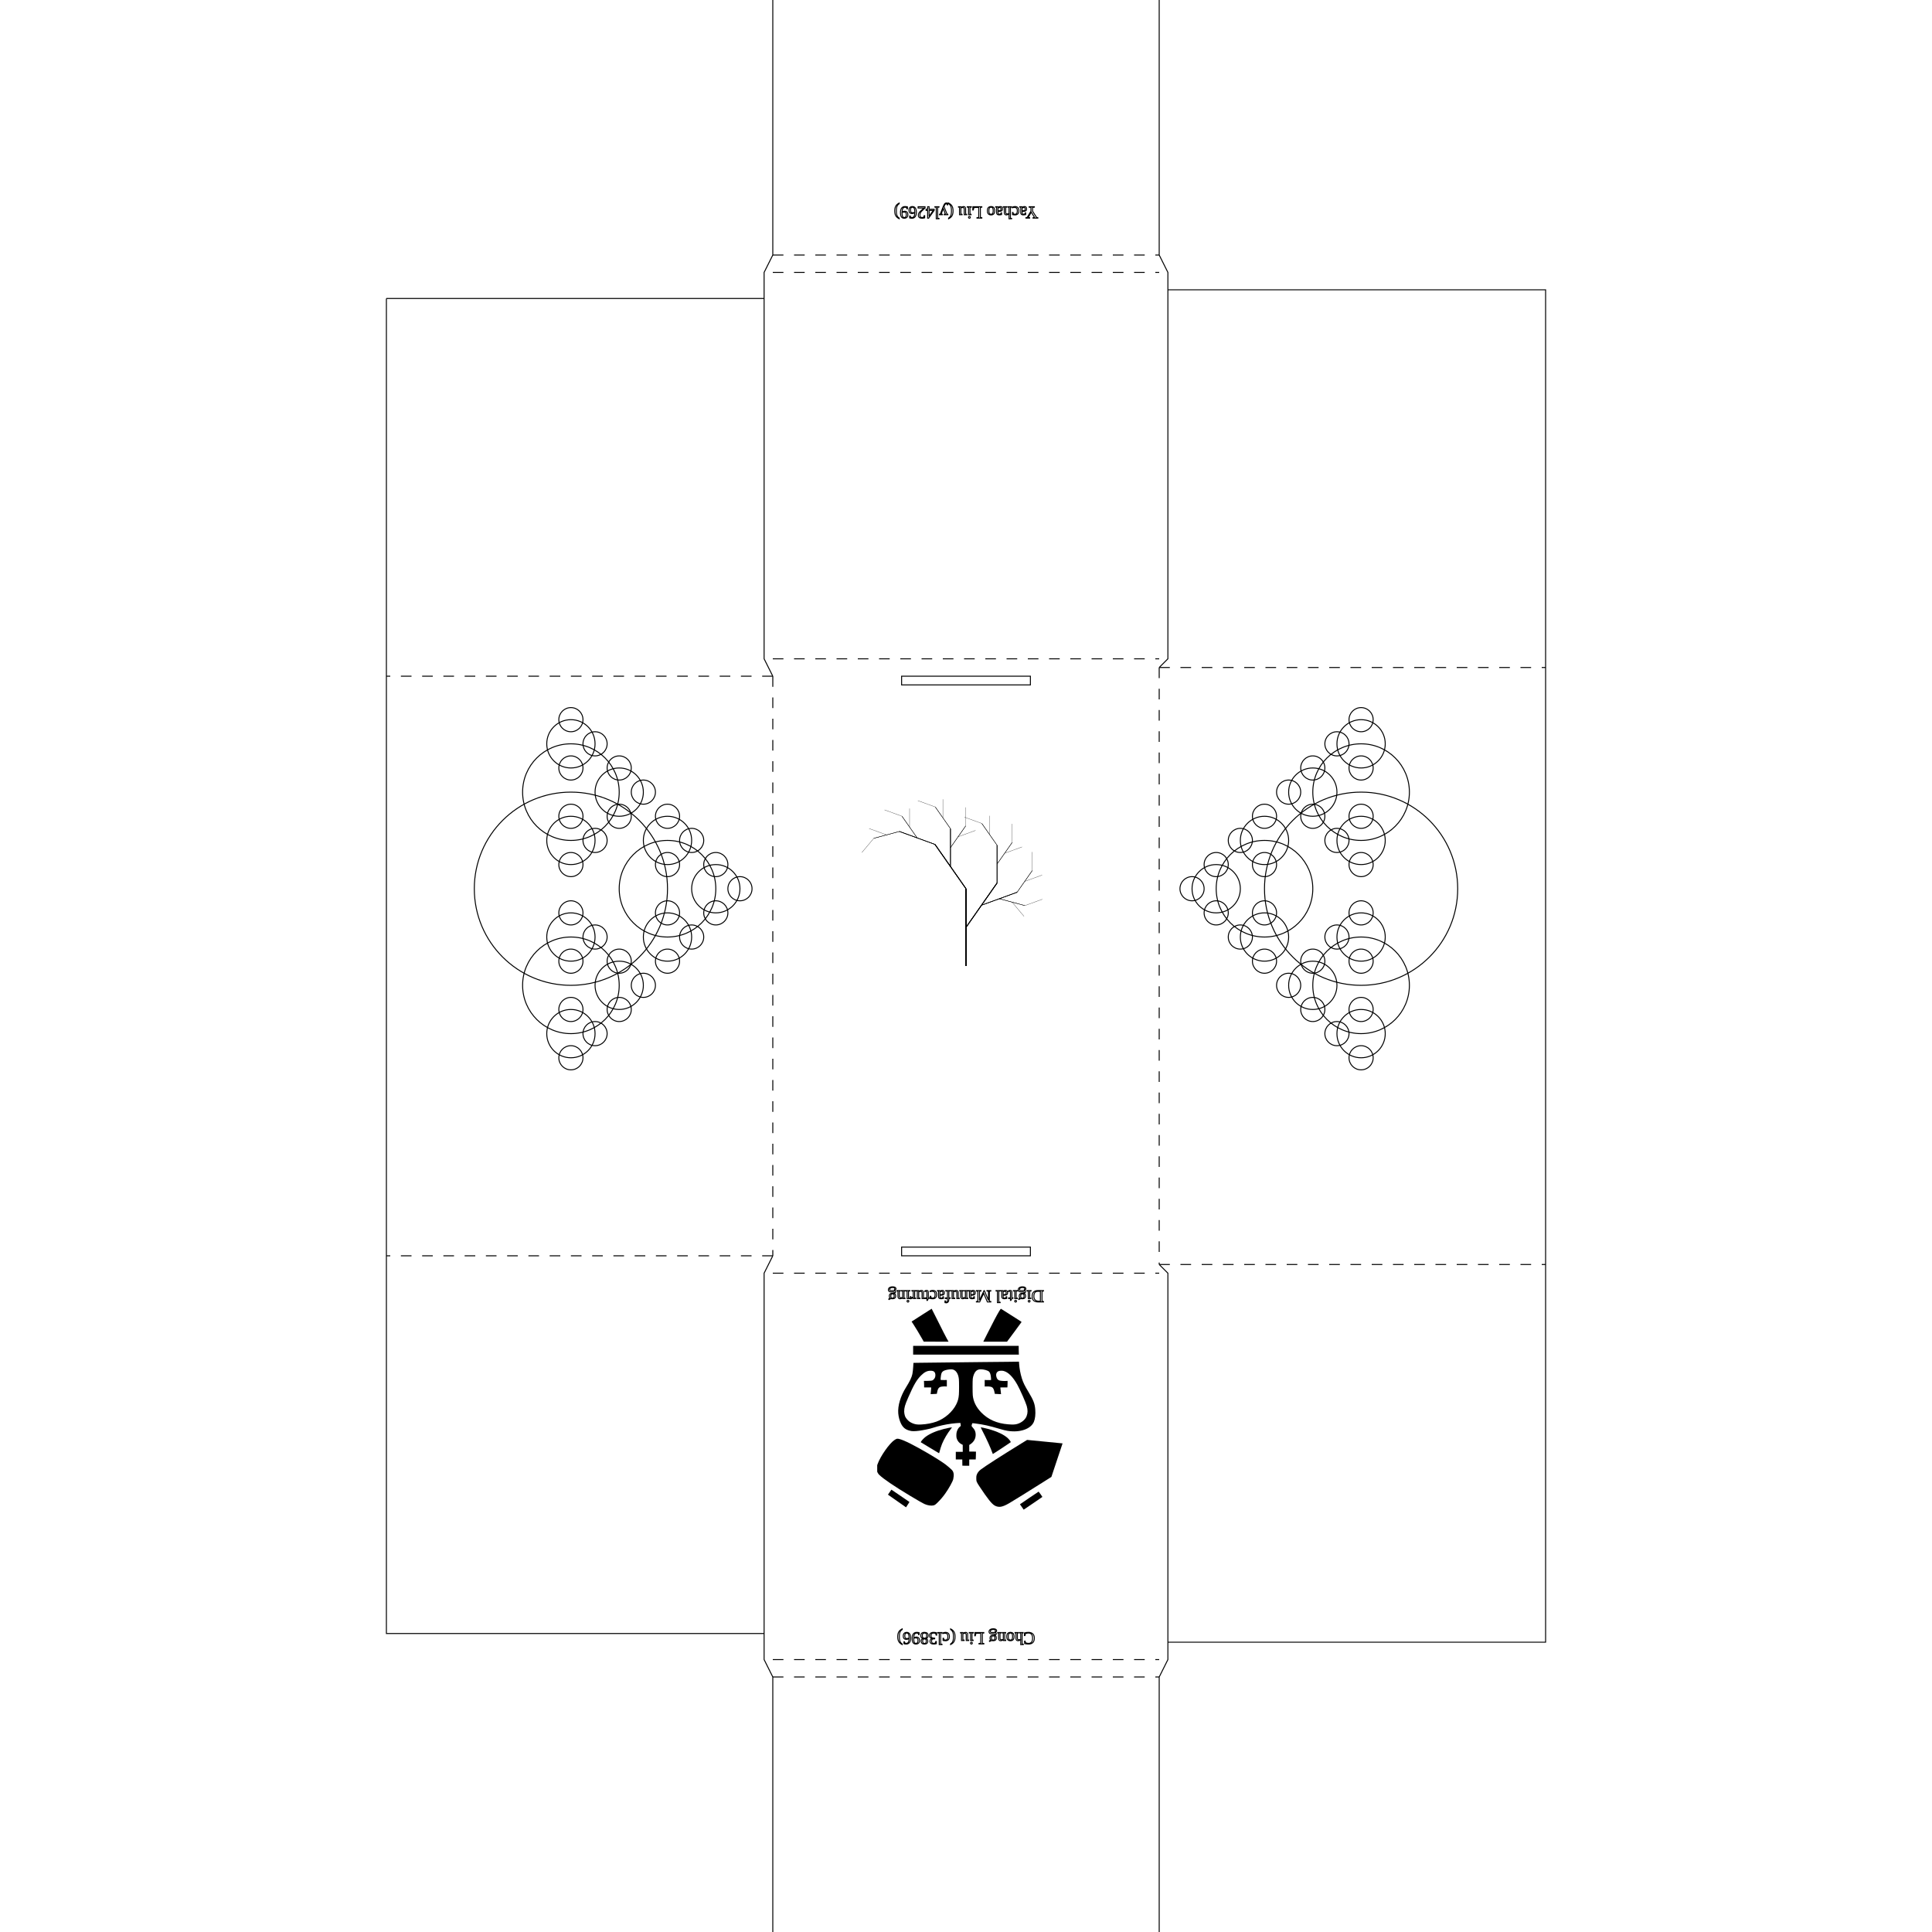
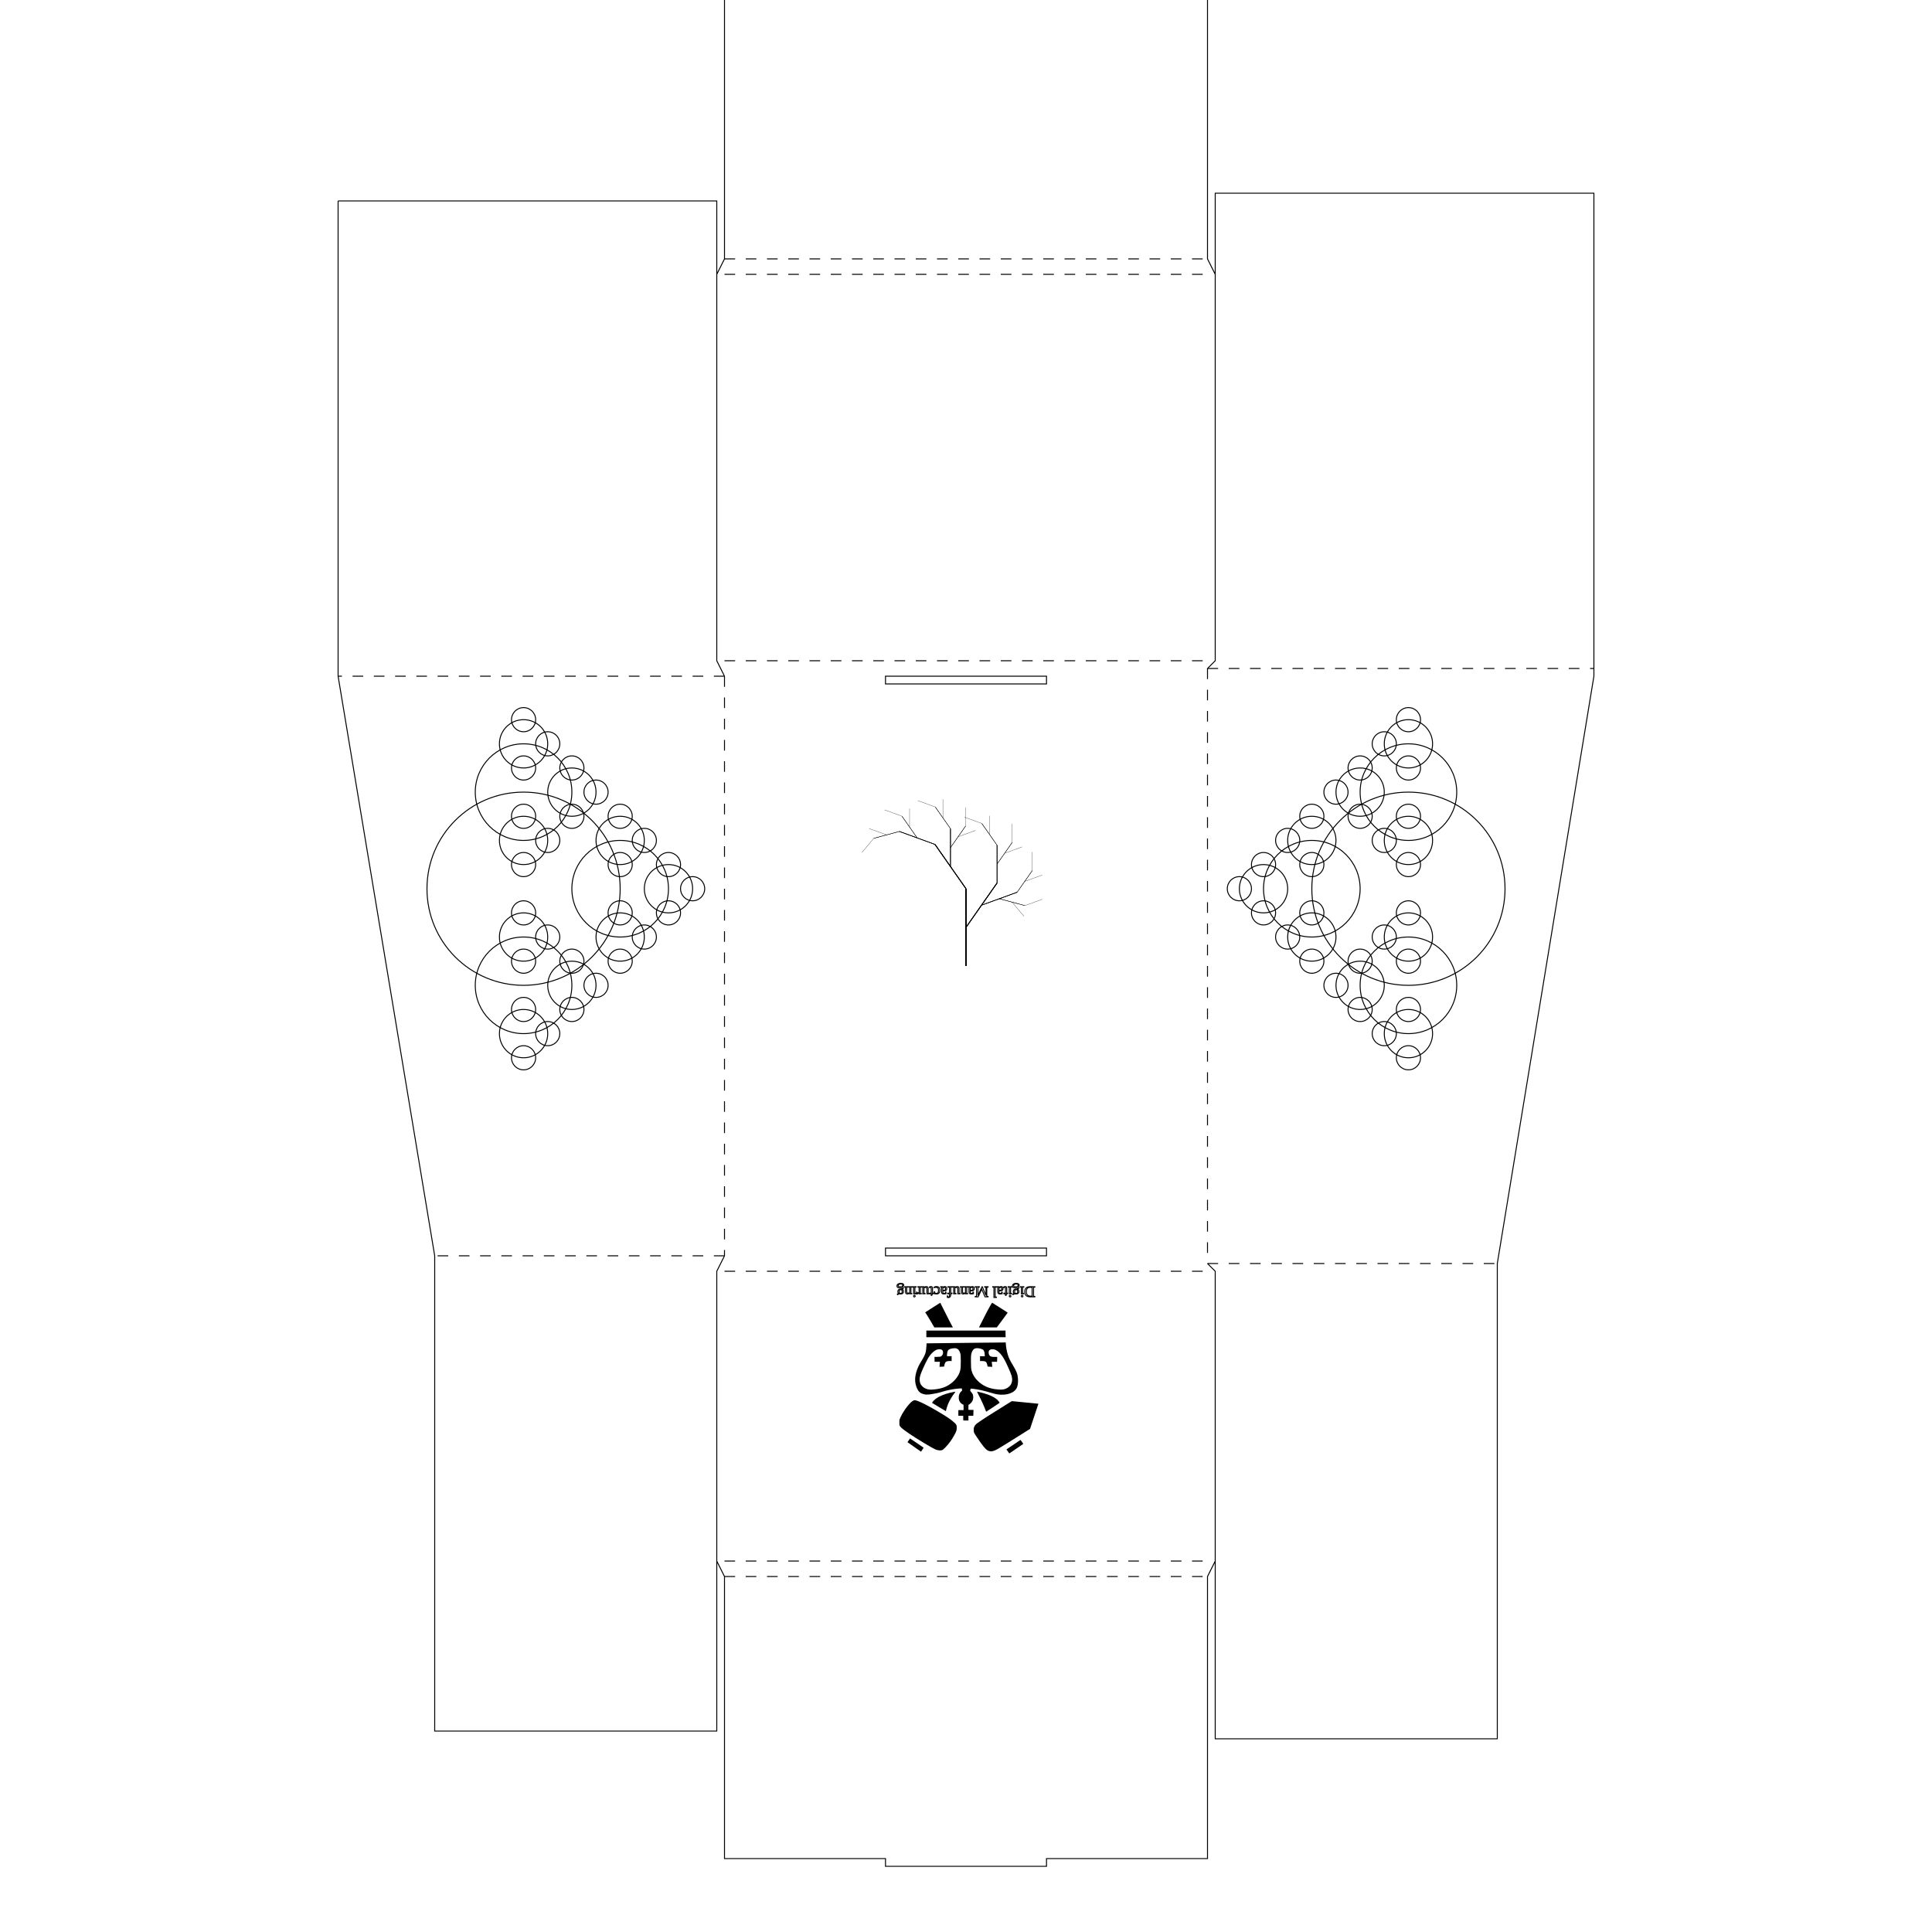
<svg xmlns="http://www.w3.org/2000/svg" xmlns:xlink="http://www.w3.org/1999/xlink" viewBox="-1000 -1000 2000 2000" version="1.1">
-   <polyline points="-600.0,-691.0 -209.0,-691.0 -209.0,-318.0 -200.0,-300.0 -209.0,-318.0 -209.0,-718.0 -200.0,-736.0 -200.0,-1127.0 -66.667,-1127.0 -66.667,-1136.0 66.667,-1136.0 66.667,-1127.0 200.0,-1127.0 200.0,-736.0 209.0,-718.0 209.0,-318.0 200.0,-309.0 209.0,-318.0 209.0,-700.0 600.0,-700.0 600.0,300.0 600.0,309.0 600.0,700.0 209.0,700.0 209.0,318.0 200.0,309.0 209.0,318.0 209.0,718.0 200.0,736.0 200.0,1127.0 66.667,1127.0 66.667,1136.0 -66.667,1136.0 -66.667,1127.0 -200.0,1127.0 -200.0,736.0 -209.0,718.0 -209.0,318.0 -200.0,300.0 -209.0,318.0 -209.0,691.0 -600.0,691.0 -600.0,300.0 -600.0,300.0 -600.0,-691.0" fill="none" stroke="black" />
-   <line x1="-200.0" y1="-736.0" x2="200.0" y2="-736.0" stroke="black" stroke-dasharray="11" />
-   <line x1="-200.0" y1="-718.0" x2="200.0" y2="-718.0" stroke="black" stroke-dasharray="11" />
-   <line x1="-200.0" y1="-318.0" x2="200.0" y2="-318.0" stroke="black" stroke-dasharray="11" />
-   <line x1="-200.0" y1="736.0" x2="200.0" y2="736.0" stroke="black" stroke-dasharray="11" />
-   <line x1="-200.0" y1="718.0" x2="200.0" y2="718.0" stroke="black" stroke-dasharray="11" />
-   <line x1="-200.0" y1="318.0" x2="200.0" y2="318.0" stroke="black" stroke-dasharray="11" />
-   <line x1="-200.0" y1="-300.0" x2="-600.0" y2="-300.0" stroke="black" stroke-dasharray="11" />
-   <line x1="-200.0" y1="300.0" x2="-600.0" y2="300.0" stroke="black" stroke-dasharray="11" />
-   <line x1="200.0" y1="-309.0" x2="600.0" y2="-309.0" stroke="black" stroke-dasharray="11" />
-   <line x1="200.0" y1="309.0" x2="600.0" y2="309.0" stroke="black" stroke-dasharray="11" />
-   <line x1="-200.0" y1="-300.0" x2="-200.0" y2="300.0" stroke="black" stroke-dasharray="11" />
-   <line x1="200.0" y1="-309.0" x2="200.0" y2="309.0" stroke="black" stroke-dasharray="11" />
-   <rect x="-66.667" y="-300" width="133.333" height="9" stroke="black" fill="none" />
-   <rect x="-66.667" y="291" width="133.333" height="9" stroke="black" fill="none" />
-   <text x="0" y="-336" transform="rotate(180, 0, 0)" style="fill: none; stroke: black;  font-size: 18px;" text-anchor="middle">Digital Manufacturing</text>
-   <text x="0" y="786" transform="rotate(180, 0, 0)" style="fill: none; stroke: black;  font-size: 18px;" text-anchor="middle">Yachao Liu (yl4269)</text>
-   <text x="0" y="-690" transform="rotate(180, 0, 0)" style="fill: none; stroke: black;  font-size: 18px;" text-anchor="middle">Chong Liu (cl3896)</text>
-   <g transform="translate(100 354) rotate(180 0 0) scale(0.016, -0.016)" fill="#000000" stroke="none">
+   <polyline points="-650.0,-792.0 -258.0,-792.0 -258.0,-316.0 -250.0,-300.0 -258.0,-316.0 -258.0,-716.0 -250.0,-732.0 -250.0,-1124.0 -83.333,-1124.0 -83.333,-1132.0 83.333,-1132.0 83.333,-1124.0 250.0,-1124.0 250.0,-732.0 258.0,-716.0 258.0,-316.0 250.0,-308.0 258.0,-316.0 258.0,-800.0 650.0,-800.0 650.0,-300.0 550.0,308.0 550.0,800.0 258.0,800.0 258.0,316.0 250.0,308.0 258.0,316.0 258.0,616.0 250.0,632.0 250.0,924.0 83.333,924.0 83.333,932.0 -83.333,932.0 -83.333,924.0 -250.0,924.0 -250.0,632.0 -258.0,616.0 -258.0,316.0 -250.0,300.0 -258.0,316.0 -258.0,792.0 -550.0,792.0 -550.0,300.0 -650.0,-300.0 -650.0,-792.0" fill="none" stroke="black" />
+   <line x1="-250.0" y1="-732.0" x2="250.0" y2="-732.0" stroke="black" stroke-dasharray="11" />
+   <line x1="-250.0" y1="-716.0" x2="250.0" y2="-716.0" stroke="black" stroke-dasharray="11" />
+   <line x1="-250.0" y1="-316.0" x2="250.0" y2="-316.0" stroke="black" stroke-dasharray="11" />
+   <line x1="-250.0" y1="632.0" x2="250.0" y2="632.0" stroke="black" stroke-dasharray="11" />
+   <line x1="-250.0" y1="616.0" x2="250.0" y2="616.0" stroke="black" stroke-dasharray="11" />
+   <line x1="-250.0" y1="316.0" x2="250.0" y2="316.0" stroke="black" stroke-dasharray="11" />
+   <line x1="-250.0" y1="-300.0" x2="-650.0" y2="-300.0" stroke="black" stroke-dasharray="11" />
+   <line x1="-250.0" y1="300.0" x2="-550.0" y2="300.0" stroke="black" stroke-dasharray="11" />
+   <line x1="250.0" y1="-308.0" x2="650.0" y2="-308.0" stroke="black" stroke-dasharray="11" />
+   <line x1="250.0" y1="308.0" x2="550.0" y2="308.0" stroke="black" stroke-dasharray="11" />
+   <line x1="-250.0" y1="-300.0" x2="-250.0" y2="300.0" stroke="black" stroke-dasharray="11" />
+   <line x1="250.0" y1="-308.0" x2="250.0" y2="308.0" stroke="black" stroke-dasharray="11" />
+   <rect x="-83.333" y="-300" width="166.667" height="8" stroke="black" fill="none" />
+   <rect x="-83.333" y="292" width="166.667" height="8" stroke="black" fill="none" />
+   <text x="0" y="-332" transform="rotate(180, 0, 0)" style="fill: none; stroke: black;  font-size: 16px;" text-anchor="middle">Digital Manufacturing</text>
+   <g transform="translate(75 348) rotate(180 0 0) scale(0.012, -0.012)" fill="#000000" stroke="none">
    <path d="M1912 12640 c-332 -224 -604 -411 -605 -415 -3 -9 237 -345 244 -342   22 8 1209 814 1209 820 0 7 -240 348 -243 346 -1 0 -274 -184 -605 -409z" />
    <path d="M10093 12842 c-20 -31 -70 -109 -111 -172 l-74 -114 22 -18 c12 -10   275 -190 583 -400 l561 -381 22 28 c12 16 63 88 113 161 l91 132 -278 195   c-152 106 -416 291 -585 410 l-308 216 -36 -57z" />
    <path d="M3990 12859 c-143 -25 -315 -99 -545 -234 -305 -179 -1143 -699   -2180 -1353 l-540 -341 -361 -1084 -362 -1085 52 -5 c28 -3 544 -54 1147 -113   l1095 -107 355 218 c1311 808 2319 1454 2635 1692 144 107 236 232 280 378 14   45 18 93 18 190 0 213 -8 234 -230 569 -503 757 -763 1084 -954 1196 -125 74   -275 103 -410 79z" />
    <path d="M8364 12776 c-100 -23 -136 -49 -297 -209 -176 -175 -317 -341 -469   -553 -236 -330 -487 -780 -523 -939 -27 -119 -38 -259 -26 -346 19 -139 67   -219 201 -330 41 -34 107 -92 145 -128 171 -161 620 -458 1275 -843 905 -532   1575 -869 1884 -948 148 -38 185 -30 338 74 317 213 897 1042 1070 1527 l33   94 0 210 0 210 -33 69 c-23 49 -52 88 -100 135 -262 257 -967 735 -1983 1346   -490 295 -846 497 -963 548 -188 81 -412 115 -552 83z" />
    <path d="M6040 10005 l0 -205 -209 0 -209 0 -6 -82 c-3 -46 -7 -159 -8 -253   l-3 -170 218 -3 217 -2 0 -213 0 -213 -76 -49 c-112 -73 -214 -186 -269 -298   -97 -198 -95 -455 6 -633 15 -28 65 -93 110 -144 79 -91 81 -95 75 -134 -7   -46 -35 -137 -45 -148 -4 -5 -79 1 -166 12 -553 70 -934 154 -1610 355 -243   72 -359 101 -506 125 -792 129 -1507 -117 -1702 -585 -81 -195 -113 -482 -88   -795 30 -377 116 -600 432 -1125 250 -415 345 -608 432 -880 95 -295 164 -666   183 -982 l7 -112 26 4 c14 2 357 7 761 10 404 3 1111 10 1570 15 459 6 1472   17 2250 25 778 8 1596 17 1817 21 l402 6 5 62 c3 33 8 115 11 181 7 156 31   365 55 482 44 213 166 468 413 863 355 567 540 1189 500 1679 -20 234 -84 473   -178 663 -131 261 -287 387 -570 459 -105 26 -137 30 -258 30 -205 -1 -443   -33 -819 -111 -233 -49 -282 -61 -437 -111 -361 -117 -796 -213 -1186 -264   -159 -21 -435 -45 -511 -45 l-62 0 -6 33 c-3 17 -8 61 -12 98 l-6 65 49 38   c99 75 173 197 214 351 28 107 31 301 6 395 -47 177 -170 327 -329 403 l-67   32 0 228 -1 227 225 0 225 0 0 245 0 245 -210 0 -210 0 -2 203 -3 202 -222 3   -223 2 0 -205z m-2525 -2476 c729 -55 1303 -309 1753 -773 324 -335 504 -700   544 -1102 16 -171 17 -942 0 -1077 -24 -190 -104 -387 -197 -483 -87 -89 -181   -125 -323 -125 -198 1 -436 66 -531 147 -69 58 -120 226 -129 426 l-5 116 58   7 c32 4 125 4 206 1 l149 -7 0 212 0 212 -83 -6 c-98 -8 -260 6 -335 28 -94   28 -146 93 -190 235 -11 36 -25 99 -32 141 l-12 75 -201 12 c-111 6 -202 10   -204 9 -1 -2 9 -97 22 -213 14 -115 25 -212 25 -216 0 -5 -103 -8 -229 -8   l-228 0 -7 -92 c-3 -50 -6 -145 -6 -211 l0 -120 93 6 c141 10 371 -7 437 -32   108 -40 164 -112 196 -248 40 -170 -10 -295 -141 -355 -69 -30 -232 -37 -325   -13 -303 78 -602 377 -891 890 -170 302 -549 1158 -608 1375 -73 267 -71 449   9 662 82 221 326 423 605 503 147 41 279 47 580 24z m5920 6 c147 -14 342 -88   469 -179 122 -87 252 -245 292 -357 29 -82 54 -214 54 -289 -1 -266 -46 -424   -263 -920 -361 -826 -549 -1147 -836 -1430 -209 -205 -371 -289 -582 -298   -180 -8 -275 38 -319 156 -31 81 -25 213 12 294 31 67 98 142 150 169 49 25   185 38 397 39 l164 0 -6 68 c-4 37 -7 131 -7 210 l0 142 -228 0 c-126 0 -231   2 -233 4 -3 3 6 100 19 216 13 116 22 213 20 215 -2 2 -93 -1 -203 -8 l-199   -12 -17 -95 c-38 -214 -92 -307 -201 -348 -71 -27 -246 -44 -350 -36 l-78 7 0   -211 0 -210 188 2 c103 0 194 -2 202 -5 13 -5 14 -26 9 -130 -7 -129 -36 -274   -70 -340 -25 -49 -91 -107 -158 -136 -121 -54 -373 -94 -505 -81 -238 23 -412   272 -446 638 -15 157 -15 808 0 995 19 246 63 410 165 620 237 488 749 935   1290 1129 290 103 632 168 975 185 153 7 179 7 295 -4z" />
    <path d="M3935 9075 c-314 -207 -574 -382 -579 -389 -15 -22 67 -139 164 -237   246 -244 704 -462 1322 -628 186 -49 442 -105 457 -99 4 2 -37 89 -92 193   -266 506 -578 1195 -672 1483 -9 28 -20 52 -23 52 -4 0 -264 -169 -577 -375z" />
    <path d="M7961 9298 c-29 -127 -108 -374 -162 -505 -130 -314 -342 -673 -564   -958 -47 -60 -81 -111 -76 -113 17 -6 325 57 513 104 508 128 916 303 1199   516 97 74 246 229 281 294 l27 50 -587 355 c-322 195 -591 355 -597 357 -6 1   -21 -41 -34 -100z" />
    <path d="M2833 2953 c4 -38 7 -166 7 -285 l0 -218 3415 0 3415 0 0 285 0 285   -3421 0 -3422 0 6 -67z" />
    <path d="M3125 1550 c-259 -347 -470 -635 -470 -641 0 -6 54 -46 120 -88 519   -333 1194 -761 1207 -766 19 -8 43 23 125 160 147 244 419 761 779 1478 l244   487 -768 0 -768 0 -469 -630z" />
    <path d="M7398 2148 c101 -168 417 -783 787 -1531 154 -312 283 -567 287 -567   3 0 267 167 585 372 318 204 608 391 645 414 l68 44 -114 172 c-128 194 -407   658 -566 940 l-105 187 -803 1 -804 0 20 -32z" />
  </g>
-   <circle cx="409" cy="-80" r="100" stroke="black" fill="none" />
-   <circle cx="309" cy="-80" r="50" stroke="black" fill="none" />
-   <circle cx="259" cy="-80" r="25" stroke="black" fill="none" />
-   <circle cx="234" cy="-80" r="12.5" stroke="black" fill="none" />
-   <circle cx="259" cy="-105" r="12.5" stroke="black" fill="none" />
-   <circle cx="259" cy="-55" r="12.5" stroke="black" fill="none" />
-   <circle cx="309" cy="-130" r="25" stroke="black" fill="none" />
-   <circle cx="284" cy="-130" r="12.5" stroke="black" fill="none" />
-   <circle cx="309" cy="-155" r="12.5" stroke="black" fill="none" />
-   <circle cx="309" cy="-105" r="12.5" stroke="black" fill="none" />
-   <circle cx="309" cy="-30" r="25" stroke="black" fill="none" />
-   <circle cx="284" cy="-30" r="12.5" stroke="black" fill="none" />
-   <circle cx="309" cy="-55" r="12.5" stroke="black" fill="none" />
-   <circle cx="309" cy="-5" r="12.5" stroke="black" fill="none" />
-   <circle cx="409" cy="-180" r="50" stroke="black" fill="none" />
-   <circle cx="359" cy="-180" r="25" stroke="black" fill="none" />
-   <circle cx="334" cy="-180" r="12.5" stroke="black" fill="none" />
-   <circle cx="359" cy="-205" r="12.5" stroke="black" fill="none" />
-   <circle cx="359" cy="-155" r="12.5" stroke="black" fill="none" />
-   <circle cx="409" cy="-230" r="25" stroke="black" fill="none" />
-   <circle cx="384" cy="-230" r="12.5" stroke="black" fill="none" />
-   <circle cx="409" cy="-255" r="12.5" stroke="black" fill="none" />
-   <circle cx="409" cy="-205" r="12.5" stroke="black" fill="none" />
-   <circle cx="409" cy="-130" r="25" stroke="black" fill="none" />
-   <circle cx="384" cy="-130" r="12.5" stroke="black" fill="none" />
-   <circle cx="409" cy="-155" r="12.5" stroke="black" fill="none" />
-   <circle cx="409" cy="-105" r="12.5" stroke="black" fill="none" />
-   <circle cx="409" cy="20" r="50" stroke="black" fill="none" />
-   <circle cx="359" cy="20" r="25" stroke="black" fill="none" />
-   <circle cx="334" cy="20" r="12.5" stroke="black" fill="none" />
-   <circle cx="359" cy="-5" r="12.5" stroke="black" fill="none" />
-   <circle cx="359" cy="45" r="12.5" stroke="black" fill="none" />
-   <circle cx="409" cy="-30" r="25" stroke="black" fill="none" />
-   <circle cx="384" cy="-30" r="12.5" stroke="black" fill="none" />
-   <circle cx="409" cy="-55" r="12.5" stroke="black" fill="none" />
-   <circle cx="409" cy="-5" r="12.5" stroke="black" fill="none" />
-   <circle cx="409" cy="70" r="25" stroke="black" fill="none" />
-   <circle cx="384" cy="70" r="12.5" stroke="black" fill="none" />
-   <circle cx="409" cy="45" r="12.5" stroke="black" fill="none" />
-   <circle cx="409" cy="95" r="12.5" stroke="black" fill="none" />
-   <circle cx="-409" cy="-80" r="100" stroke="black" fill="none" />
-   <circle cx="-309" cy="-80" r="50" stroke="black" fill="none" />
-   <circle cx="-259" cy="-80" r="25" stroke="black" fill="none" />
-   <circle cx="-234" cy="-80" r="12.5" stroke="black" fill="none" />
-   <circle cx="-259" cy="-105" r="12.5" stroke="black" fill="none" />
-   <circle cx="-259" cy="-55" r="12.5" stroke="black" fill="none" />
-   <circle cx="-309" cy="-130" r="25" stroke="black" fill="none" />
-   <circle cx="-284" cy="-130" r="12.5" stroke="black" fill="none" />
-   <circle cx="-309" cy="-155" r="12.5" stroke="black" fill="none" />
-   <circle cx="-309" cy="-105" r="12.5" stroke="black" fill="none" />
-   <circle cx="-309" cy="-30" r="25" stroke="black" fill="none" />
-   <circle cx="-284" cy="-30" r="12.5" stroke="black" fill="none" />
-   <circle cx="-309" cy="-55" r="12.5" stroke="black" fill="none" />
-   <circle cx="-309" cy="-5" r="12.5" stroke="black" fill="none" />
-   <circle cx="-409" cy="-180" r="50" stroke="black" fill="none" />
-   <circle cx="-359" cy="-180" r="25" stroke="black" fill="none" />
-   <circle cx="-334" cy="-180" r="12.5" stroke="black" fill="none" />
-   <circle cx="-359" cy="-205" r="12.5" stroke="black" fill="none" />
-   <circle cx="-359" cy="-155" r="12.5" stroke="black" fill="none" />
-   <circle cx="-409" cy="-230" r="25" stroke="black" fill="none" />
-   <circle cx="-384" cy="-230" r="12.5" stroke="black" fill="none" />
-   <circle cx="-409" cy="-255" r="12.5" stroke="black" fill="none" />
-   <circle cx="-409" cy="-205" r="12.5" stroke="black" fill="none" />
-   <circle cx="-409" cy="-130" r="25" stroke="black" fill="none" />
-   <circle cx="-384" cy="-130" r="12.5" stroke="black" fill="none" />
-   <circle cx="-409" cy="-155" r="12.5" stroke="black" fill="none" />
-   <circle cx="-409" cy="-105" r="12.5" stroke="black" fill="none" />
-   <circle cx="-409" cy="20" r="50" stroke="black" fill="none" />
-   <circle cx="-359" cy="20" r="25" stroke="black" fill="none" />
-   <circle cx="-334" cy="20" r="12.5" stroke="black" fill="none" />
-   <circle cx="-359" cy="-5" r="12.5" stroke="black" fill="none" />
-   <circle cx="-359" cy="45" r="12.5" stroke="black" fill="none" />
-   <circle cx="-409" cy="-30" r="25" stroke="black" fill="none" />
-   <circle cx="-384" cy="-30" r="12.5" stroke="black" fill="none" />
-   <circle cx="-409" cy="-55" r="12.5" stroke="black" fill="none" />
-   <circle cx="-409" cy="-5" r="12.5" stroke="black" fill="none" />
-   <circle cx="-409" cy="70" r="25" stroke="black" fill="none" />
-   <circle cx="-384" cy="70" r="12.5" stroke="black" fill="none" />
-   <circle cx="-409" cy="45" r="12.5" stroke="black" fill="none" />
-   <circle cx="-409" cy="95" r="12.5" stroke="black" fill="none" />
+   <circle cx="458" cy="-80" r="100" stroke="black" fill="none" />
+   <circle cx="358" cy="-80" r="50" stroke="black" fill="none" />
+   <circle cx="308" cy="-80" r="25" stroke="black" fill="none" />
+   <circle cx="283" cy="-80" r="12.5" stroke="black" fill="none" />
+   <circle cx="308" cy="-105" r="12.5" stroke="black" fill="none" />
+   <circle cx="308" cy="-55" r="12.5" stroke="black" fill="none" />
+   <circle cx="358" cy="-130" r="25" stroke="black" fill="none" />
+   <circle cx="333" cy="-130" r="12.5" stroke="black" fill="none" />
+   <circle cx="358" cy="-155" r="12.5" stroke="black" fill="none" />
+   <circle cx="358" cy="-105" r="12.5" stroke="black" fill="none" />
+   <circle cx="358" cy="-30" r="25" stroke="black" fill="none" />
+   <circle cx="333" cy="-30" r="12.5" stroke="black" fill="none" />
+   <circle cx="358" cy="-55" r="12.5" stroke="black" fill="none" />
+   <circle cx="358" cy="-5" r="12.5" stroke="black" fill="none" />
+   <circle cx="458" cy="-180" r="50" stroke="black" fill="none" />
+   <circle cx="408" cy="-180" r="25" stroke="black" fill="none" />
+   <circle cx="383" cy="-180" r="12.5" stroke="black" fill="none" />
+   <circle cx="408" cy="-205" r="12.5" stroke="black" fill="none" />
+   <circle cx="408" cy="-155" r="12.5" stroke="black" fill="none" />
+   <circle cx="458" cy="-230" r="25" stroke="black" fill="none" />
+   <circle cx="433" cy="-230" r="12.5" stroke="black" fill="none" />
+   <circle cx="458" cy="-255" r="12.5" stroke="black" fill="none" />
+   <circle cx="458" cy="-205" r="12.5" stroke="black" fill="none" />
+   <circle cx="458" cy="-130" r="25" stroke="black" fill="none" />
+   <circle cx="433" cy="-130" r="12.5" stroke="black" fill="none" />
+   <circle cx="458" cy="-155" r="12.5" stroke="black" fill="none" />
+   <circle cx="458" cy="-105" r="12.5" stroke="black" fill="none" />
+   <circle cx="458" cy="20" r="50" stroke="black" fill="none" />
+   <circle cx="408" cy="20" r="25" stroke="black" fill="none" />
+   <circle cx="383" cy="20" r="12.5" stroke="black" fill="none" />
+   <circle cx="408" cy="-5" r="12.5" stroke="black" fill="none" />
+   <circle cx="408" cy="45" r="12.5" stroke="black" fill="none" />
+   <circle cx="458" cy="-30" r="25" stroke="black" fill="none" />
+   <circle cx="433" cy="-30" r="12.5" stroke="black" fill="none" />
+   <circle cx="458" cy="-55" r="12.5" stroke="black" fill="none" />
+   <circle cx="458" cy="-5" r="12.5" stroke="black" fill="none" />
+   <circle cx="458" cy="70" r="25" stroke="black" fill="none" />
+   <circle cx="433" cy="70" r="12.5" stroke="black" fill="none" />
+   <circle cx="458" cy="45" r="12.5" stroke="black" fill="none" />
+   <circle cx="458" cy="95" r="12.5" stroke="black" fill="none" />
+   <circle cx="-458" cy="-80" r="100" stroke="black" fill="none" />
+   <circle cx="-358" cy="-80" r="50" stroke="black" fill="none" />
+   <circle cx="-308" cy="-80" r="25" stroke="black" fill="none" />
+   <circle cx="-283" cy="-80" r="12.5" stroke="black" fill="none" />
+   <circle cx="-308" cy="-105" r="12.5" stroke="black" fill="none" />
+   <circle cx="-308" cy="-55" r="12.5" stroke="black" fill="none" />
+   <circle cx="-358" cy="-130" r="25" stroke="black" fill="none" />
+   <circle cx="-333" cy="-130" r="12.5" stroke="black" fill="none" />
+   <circle cx="-358" cy="-155" r="12.5" stroke="black" fill="none" />
+   <circle cx="-358" cy="-105" r="12.5" stroke="black" fill="none" />
+   <circle cx="-358" cy="-30" r="25" stroke="black" fill="none" />
+   <circle cx="-333" cy="-30" r="12.5" stroke="black" fill="none" />
+   <circle cx="-358" cy="-55" r="12.5" stroke="black" fill="none" />
+   <circle cx="-358" cy="-5" r="12.5" stroke="black" fill="none" />
+   <circle cx="-458" cy="-180" r="50" stroke="black" fill="none" />
+   <circle cx="-408" cy="-180" r="25" stroke="black" fill="none" />
+   <circle cx="-383" cy="-180" r="12.5" stroke="black" fill="none" />
+   <circle cx="-408" cy="-205" r="12.5" stroke="black" fill="none" />
+   <circle cx="-408" cy="-155" r="12.5" stroke="black" fill="none" />
+   <circle cx="-458" cy="-230" r="25" stroke="black" fill="none" />
+   <circle cx="-433" cy="-230" r="12.5" stroke="black" fill="none" />
+   <circle cx="-458" cy="-255" r="12.5" stroke="black" fill="none" />
+   <circle cx="-458" cy="-205" r="12.5" stroke="black" fill="none" />
+   <circle cx="-458" cy="-130" r="25" stroke="black" fill="none" />
+   <circle cx="-433" cy="-130" r="12.5" stroke="black" fill="none" />
+   <circle cx="-458" cy="-155" r="12.5" stroke="black" fill="none" />
+   <circle cx="-458" cy="-105" r="12.5" stroke="black" fill="none" />
+   <circle cx="-458" cy="20" r="50" stroke="black" fill="none" />
+   <circle cx="-408" cy="20" r="25" stroke="black" fill="none" />
+   <circle cx="-383" cy="20" r="12.5" stroke="black" fill="none" />
+   <circle cx="-408" cy="-5" r="12.5" stroke="black" fill="none" />
+   <circle cx="-408" cy="45" r="12.5" stroke="black" fill="none" />
+   <circle cx="-458" cy="-30" r="25" stroke="black" fill="none" />
+   <circle cx="-433" cy="-30" r="12.5" stroke="black" fill="none" />
+   <circle cx="-458" cy="-55" r="12.5" stroke="black" fill="none" />
+   <circle cx="-458" cy="-5" r="12.5" stroke="black" fill="none" />
+   <circle cx="-458" cy="70" r="25" stroke="black" fill="none" />
+   <circle cx="-433" cy="70" r="12.5" stroke="black" fill="none" />
+   <circle cx="-458" cy="45" r="12.5" stroke="black" fill="none" />
+   <circle cx="-458" cy="95" r="12.5" stroke="black" fill="none" />
  <g id="branch">
    <line x1="0" y1="0" x2="0" y2="-80" stroke="black" />
  </g>
  <g id="0.000000">
    <use xlink:href="#branch" />
  </g>
  <g id="1.000000">
    <use xlink:href="#0.000000" transform="translate(0, -80) rotate(-35) scale(.7)" />
    <use xlink:href="#0.000000" transform="translate(0, -40) rotate(+35) scale(.7)" />
    <use xlink:href="#branch" />
  </g>
  <g id="2.000000">
    <use xlink:href="#1.000000" transform="translate(0, -80) rotate(-35) scale(.7)" />
    <use xlink:href="#1.000000" transform="translate(0, -40) rotate(+35) scale(.7)" />
    <use xlink:href="#branch" />
  </g>
  <g id="3.000000">
    <use xlink:href="#2.000000" transform="translate(0, -80) rotate(-35) scale(.7)" />
    <use xlink:href="#2.000000" transform="translate(0, -40) rotate(+35) scale(.7)" />
    <use xlink:href="#branch" />
  </g>
  <g id="4.000000">
    <use xlink:href="#3.000000" transform="translate(0, -80) rotate(-35) scale(.7)" />
    <use xlink:href="#3.000000" transform="translate(0, -40) rotate(+35) scale(.7)" />
    <use xlink:href="#branch" />
  </g>
</svg>
